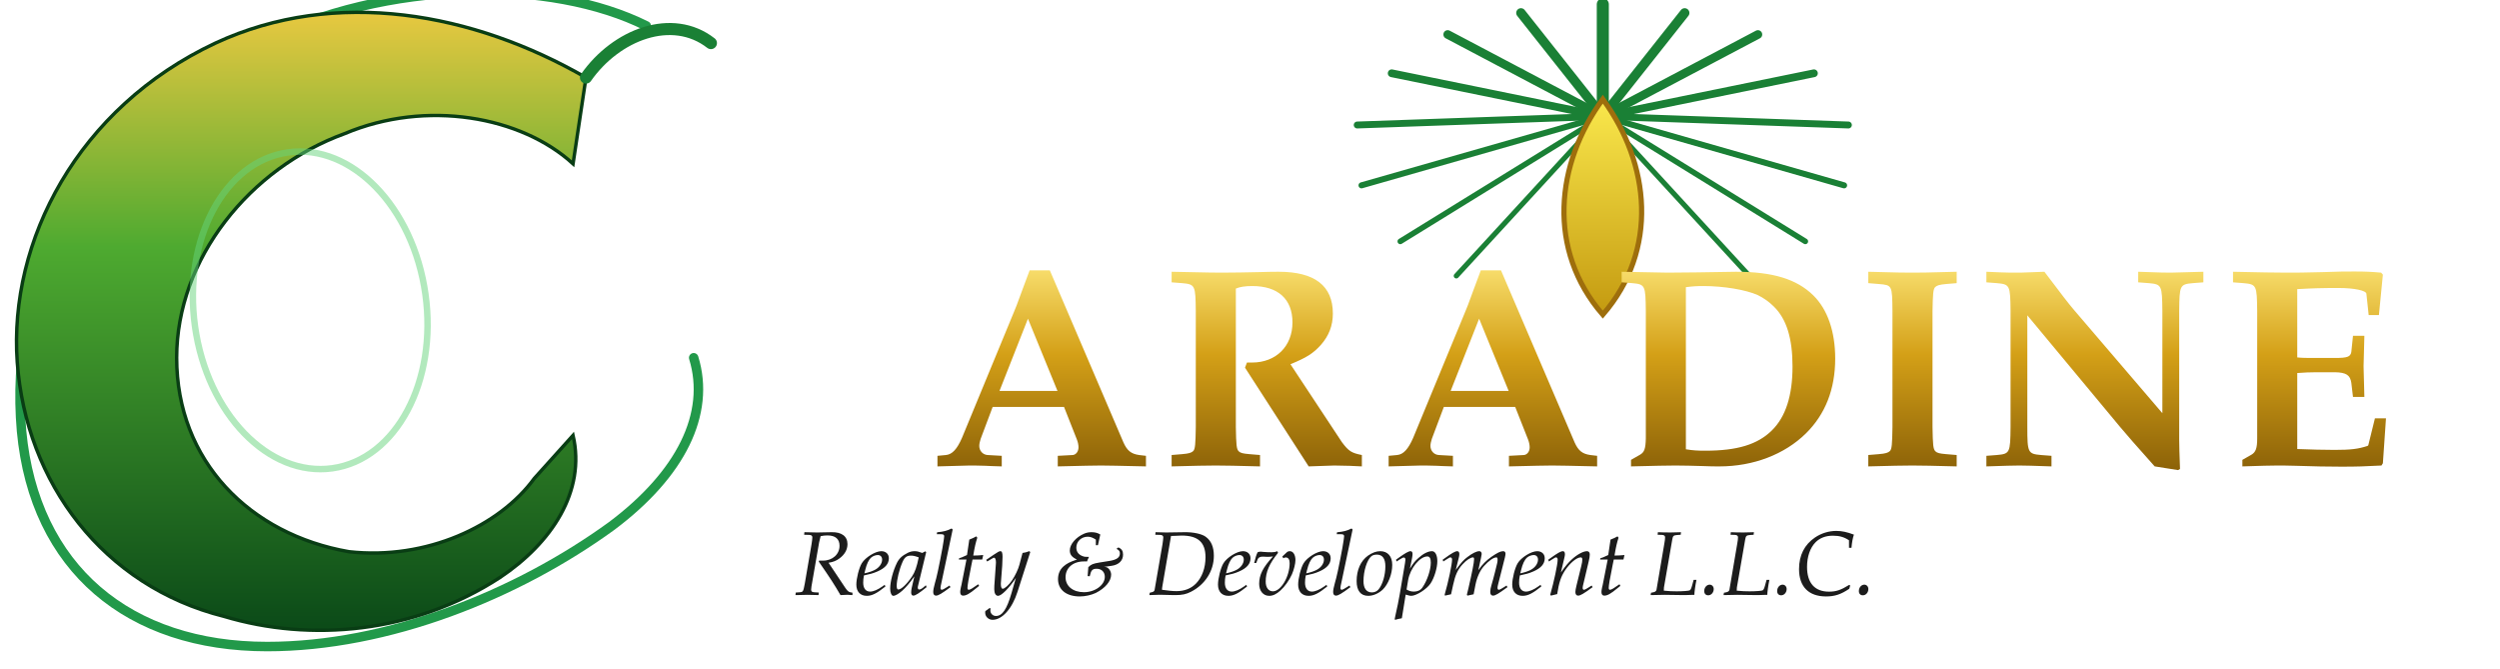
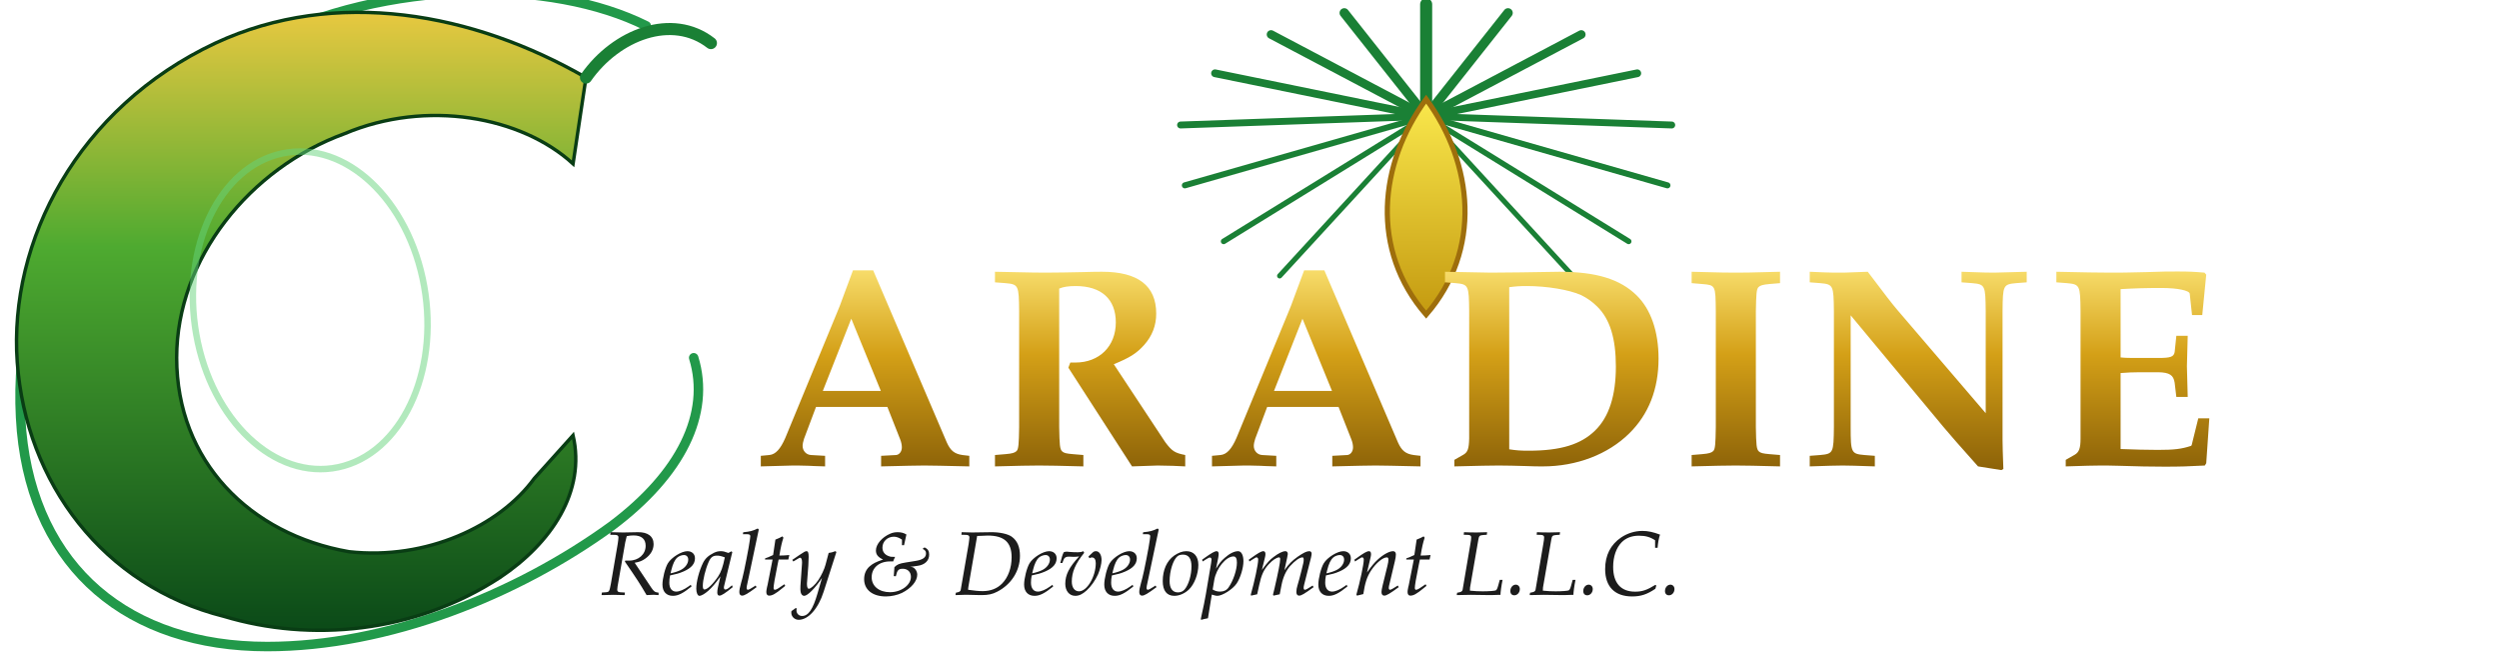
<svg xmlns="http://www.w3.org/2000/svg" width="580" height="155" viewBox="0 0 580 155" fill="none" role="img" aria-labelledby="logo-title logo-desc">
  <defs>
    <linearGradient id="gld" x1="0" y1="0" x2="0" y2="1">
      <stop offset="0%" stop-color="#F7DC6A" />
      <stop offset="42%" stop-color="#D4A017" />
      <stop offset="100%" stop-color="#8C6208" />
    </linearGradient>
    <linearGradient id="grn" x1="0" y1="0" x2="0" y2="1">
      <stop offset="0%" stop-color="#E8C840" />
      <stop offset="38%" stop-color="#4EAA30" />
      <stop offset="100%" stop-color="#0B4A18" />
    </linearGradient>
    <linearGradient id="drp" x1="0" y1="0" x2="0" y2="1">
      <stop offset="0%" stop-color="#FAE84C" />
      <stop offset="100%" stop-color="#C49A10" />
    </linearGradient>
  </defs>
  <path d="M 150,6            C 128,-5 90,-5 60,10            C 18,30 2,66 5,100            C 8,132 30,150 62,150            C 90,150 120,138 142,122            C 158,110 165,96 161,83" stroke="#22994A" stroke-width="2.2" fill="none" stroke-linecap="round" />
  <path d="M 136,18            C 110,3  78,-3  50,10            C 18,25   2,56   4,84            C  6,112  24,136  52,143            C  72,149  96,147 116,134            C 128,126 136,114 133,101            L 124,111            C 116,122  99,130  81,128            C  58,124  41,107  41,83            C  41,60   58,39   80,31            C  99,23  121,27  133,38 Z" fill="url(#grn)" stroke="#093D14" stroke-width="0.8" />
  <path d="M 136,18 C 143,8 156,3 165,10" stroke="#1A8035" stroke-width="2.8" fill="none" stroke-linecap="round" />
  <ellipse cx="72" cy="72" rx="27" ry="37" transform="rotate(-8,72,72)" stroke="#65D47C" stroke-width="1.5" fill="none" opacity="0.5" />
  <g stroke="#1A8035" stroke-linecap="round">
-     <line x1="372" y1="27" x2="372" y2="1" stroke-width="2.8" />
-     <line x1="372" y1="27" x2="353" y2="3" stroke-width="2.2" />
-     <line x1="372" y1="27" x2="336" y2="8" stroke-width="2.0" />
-     <line x1="372" y1="27" x2="323" y2="17" stroke-width="1.8" />
-     <line x1="372" y1="27" x2="315" y2="29" stroke-width="1.6" />
-     <line x1="372" y1="27" x2="316" y2="43" stroke-width="1.4" />
-     <line x1="372" y1="27" x2="325" y2="56" stroke-width="1.3" />
-     <line x1="372" y1="27" x2="338" y2="64" stroke-width="1.2" />
-     <line x1="372" y1="27" x2="391" y2="3" stroke-width="2.2" />
-     <line x1="372" y1="27" x2="408" y2="8" stroke-width="2.0" />
-     <line x1="372" y1="27" x2="421" y2="17" stroke-width="1.8" />
-     <line x1="372" y1="27" x2="429" y2="29" stroke-width="1.6" />
-     <line x1="372" y1="27" x2="428" y2="43" stroke-width="1.4" />
-     <line x1="372" y1="27" x2="419" y2="56" stroke-width="1.3" />
-     <line x1="372" y1="27" x2="406" y2="64" stroke-width="1.2" />
+     <line x1="331" y1="27" x2="331" y2="1" stroke-width="2.8" />
+     <line x1="331" y1="27" x2="312" y2="3" stroke-width="2.2" />
+     <line x1="331" y1="27" x2="295" y2="8" stroke-width="2.0" />
+     <line x1="331" y1="27" x2="282" y2="17" stroke-width="1.8" />
+     <line x1="331" y1="27" x2="274" y2="29" stroke-width="1.6" />
+     <line x1="331" y1="27" x2="275" y2="43" stroke-width="1.4" />
+     <line x1="331" y1="27" x2="284" y2="56" stroke-width="1.3" />
+     <line x1="331" y1="27" x2="297" y2="64" stroke-width="1.2" />
+     <line x1="331" y1="27" x2="350" y2="3" stroke-width="2.2" />
+     <line x1="331" y1="27" x2="367" y2="8" stroke-width="2.0" />
+     <line x1="331" y1="27" x2="380" y2="17" stroke-width="1.8" />
+     <line x1="331" y1="27" x2="388" y2="29" stroke-width="1.6" />
+     <line x1="331" y1="27" x2="387" y2="43" stroke-width="1.4" />
+     <line x1="331" y1="27" x2="378" y2="56" stroke-width="1.3" />
+     <line x1="331" y1="27" x2="365" y2="64" stroke-width="1.2" />
  </g>
-   <path d="M 372,23 C 361,38 359,58 372,73 C 385,58 383,38 372,23 Z" fill="url(#drp)" stroke="#9E6E0C" stroke-width="1.2" />
-   <text x="216" y="108" font-family="'Palatino Linotype','Book Antiqua',Palatino,Georgia,'Times New Roman',serif" font-size="66" font-weight="bold" letter-spacing="2" fill="url(#gld)">ARADINE</text>
-   <text x="310" y="138" text-anchor="middle" font-family="'Palatino Linotype','Book Antiqua',Palatino,Georgia,'Times New Roman',serif" font-size="21" font-style="italic" fill="#1C1C1C">Realty &amp; Development L.L.C.</text>
+   <path d="M 331,23 C 320,38 318,58 331,73 C 344,58 342,38 331,23 Z" fill="url(#drp)" stroke="#9E6E0C" stroke-width="1.2" />
+   <text x="175" y="108" font-family="'Palatino Linotype','Book Antiqua',Palatino,Georgia,'Times New Roman',serif" font-size="66" font-weight="bold" letter-spacing="2" fill="url(#gld)">ARADINE</text>
+   <text x="265" y="138" text-anchor="middle" font-family="'Palatino Linotype','Book Antiqua',Palatino,Georgia,'Times New Roman',serif" font-size="21" font-style="italic" fill="#1C1C1C">Realty &amp; Development L.L.C.</text>
</svg>
